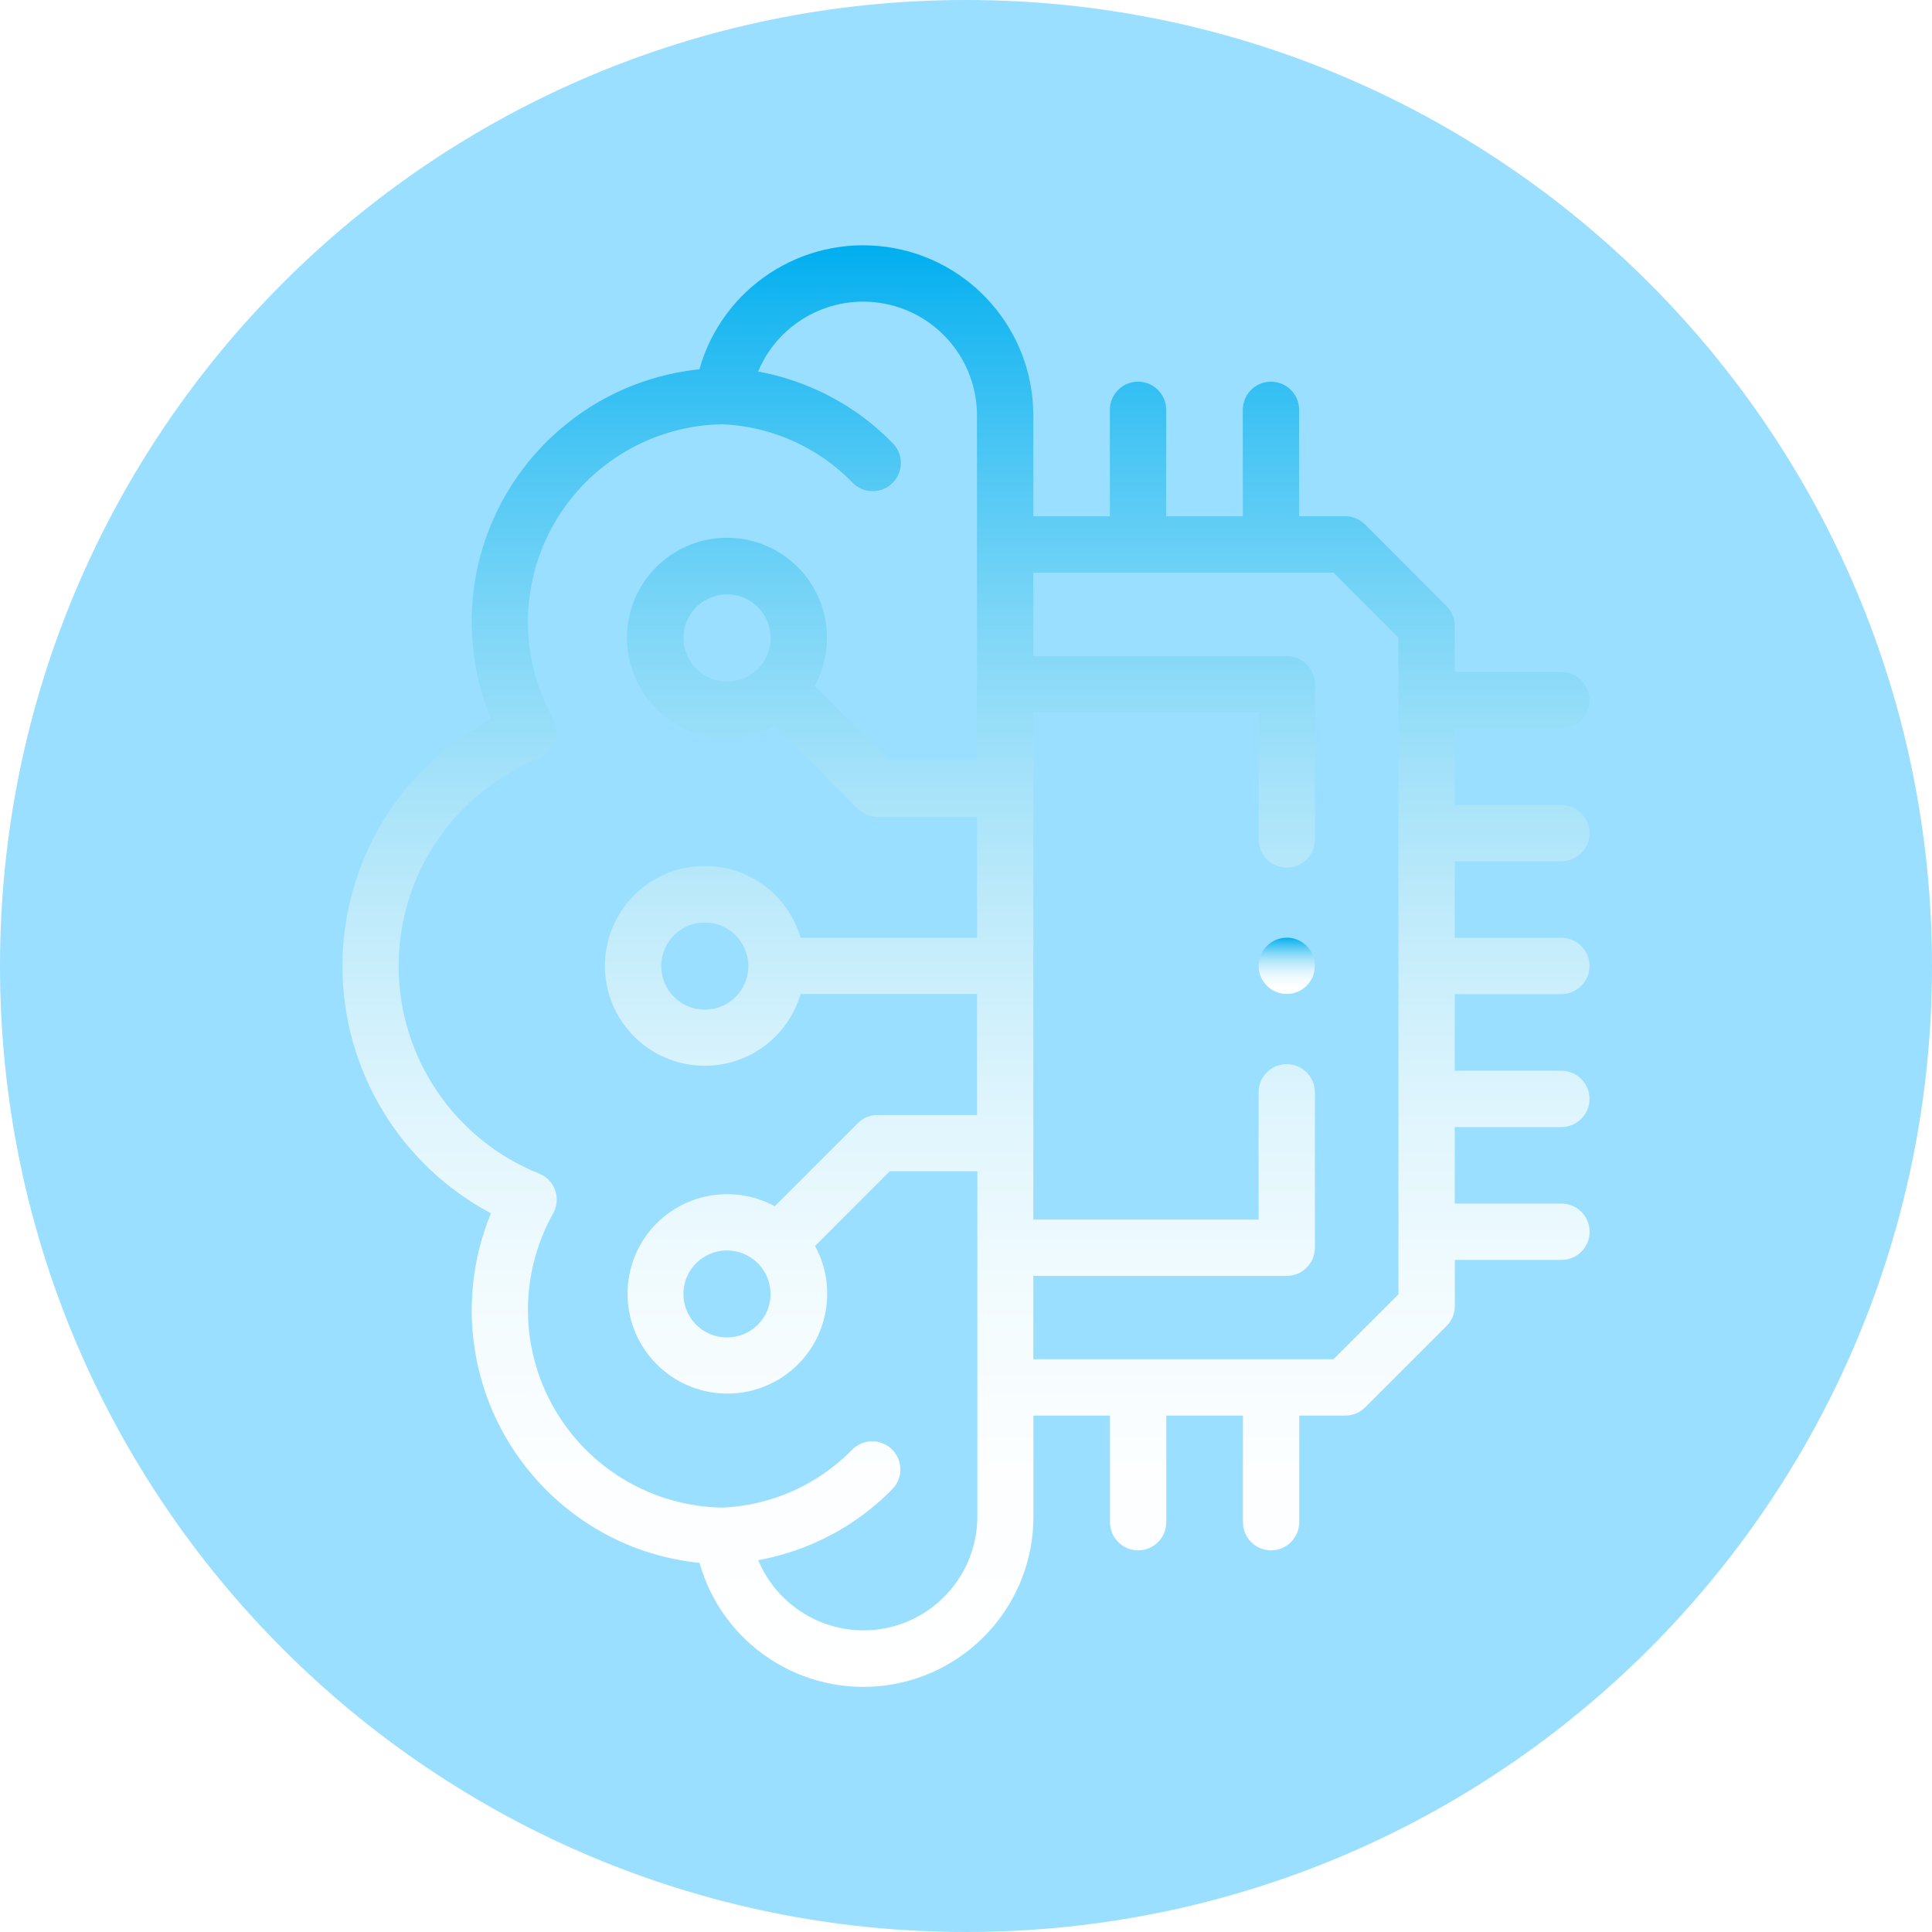
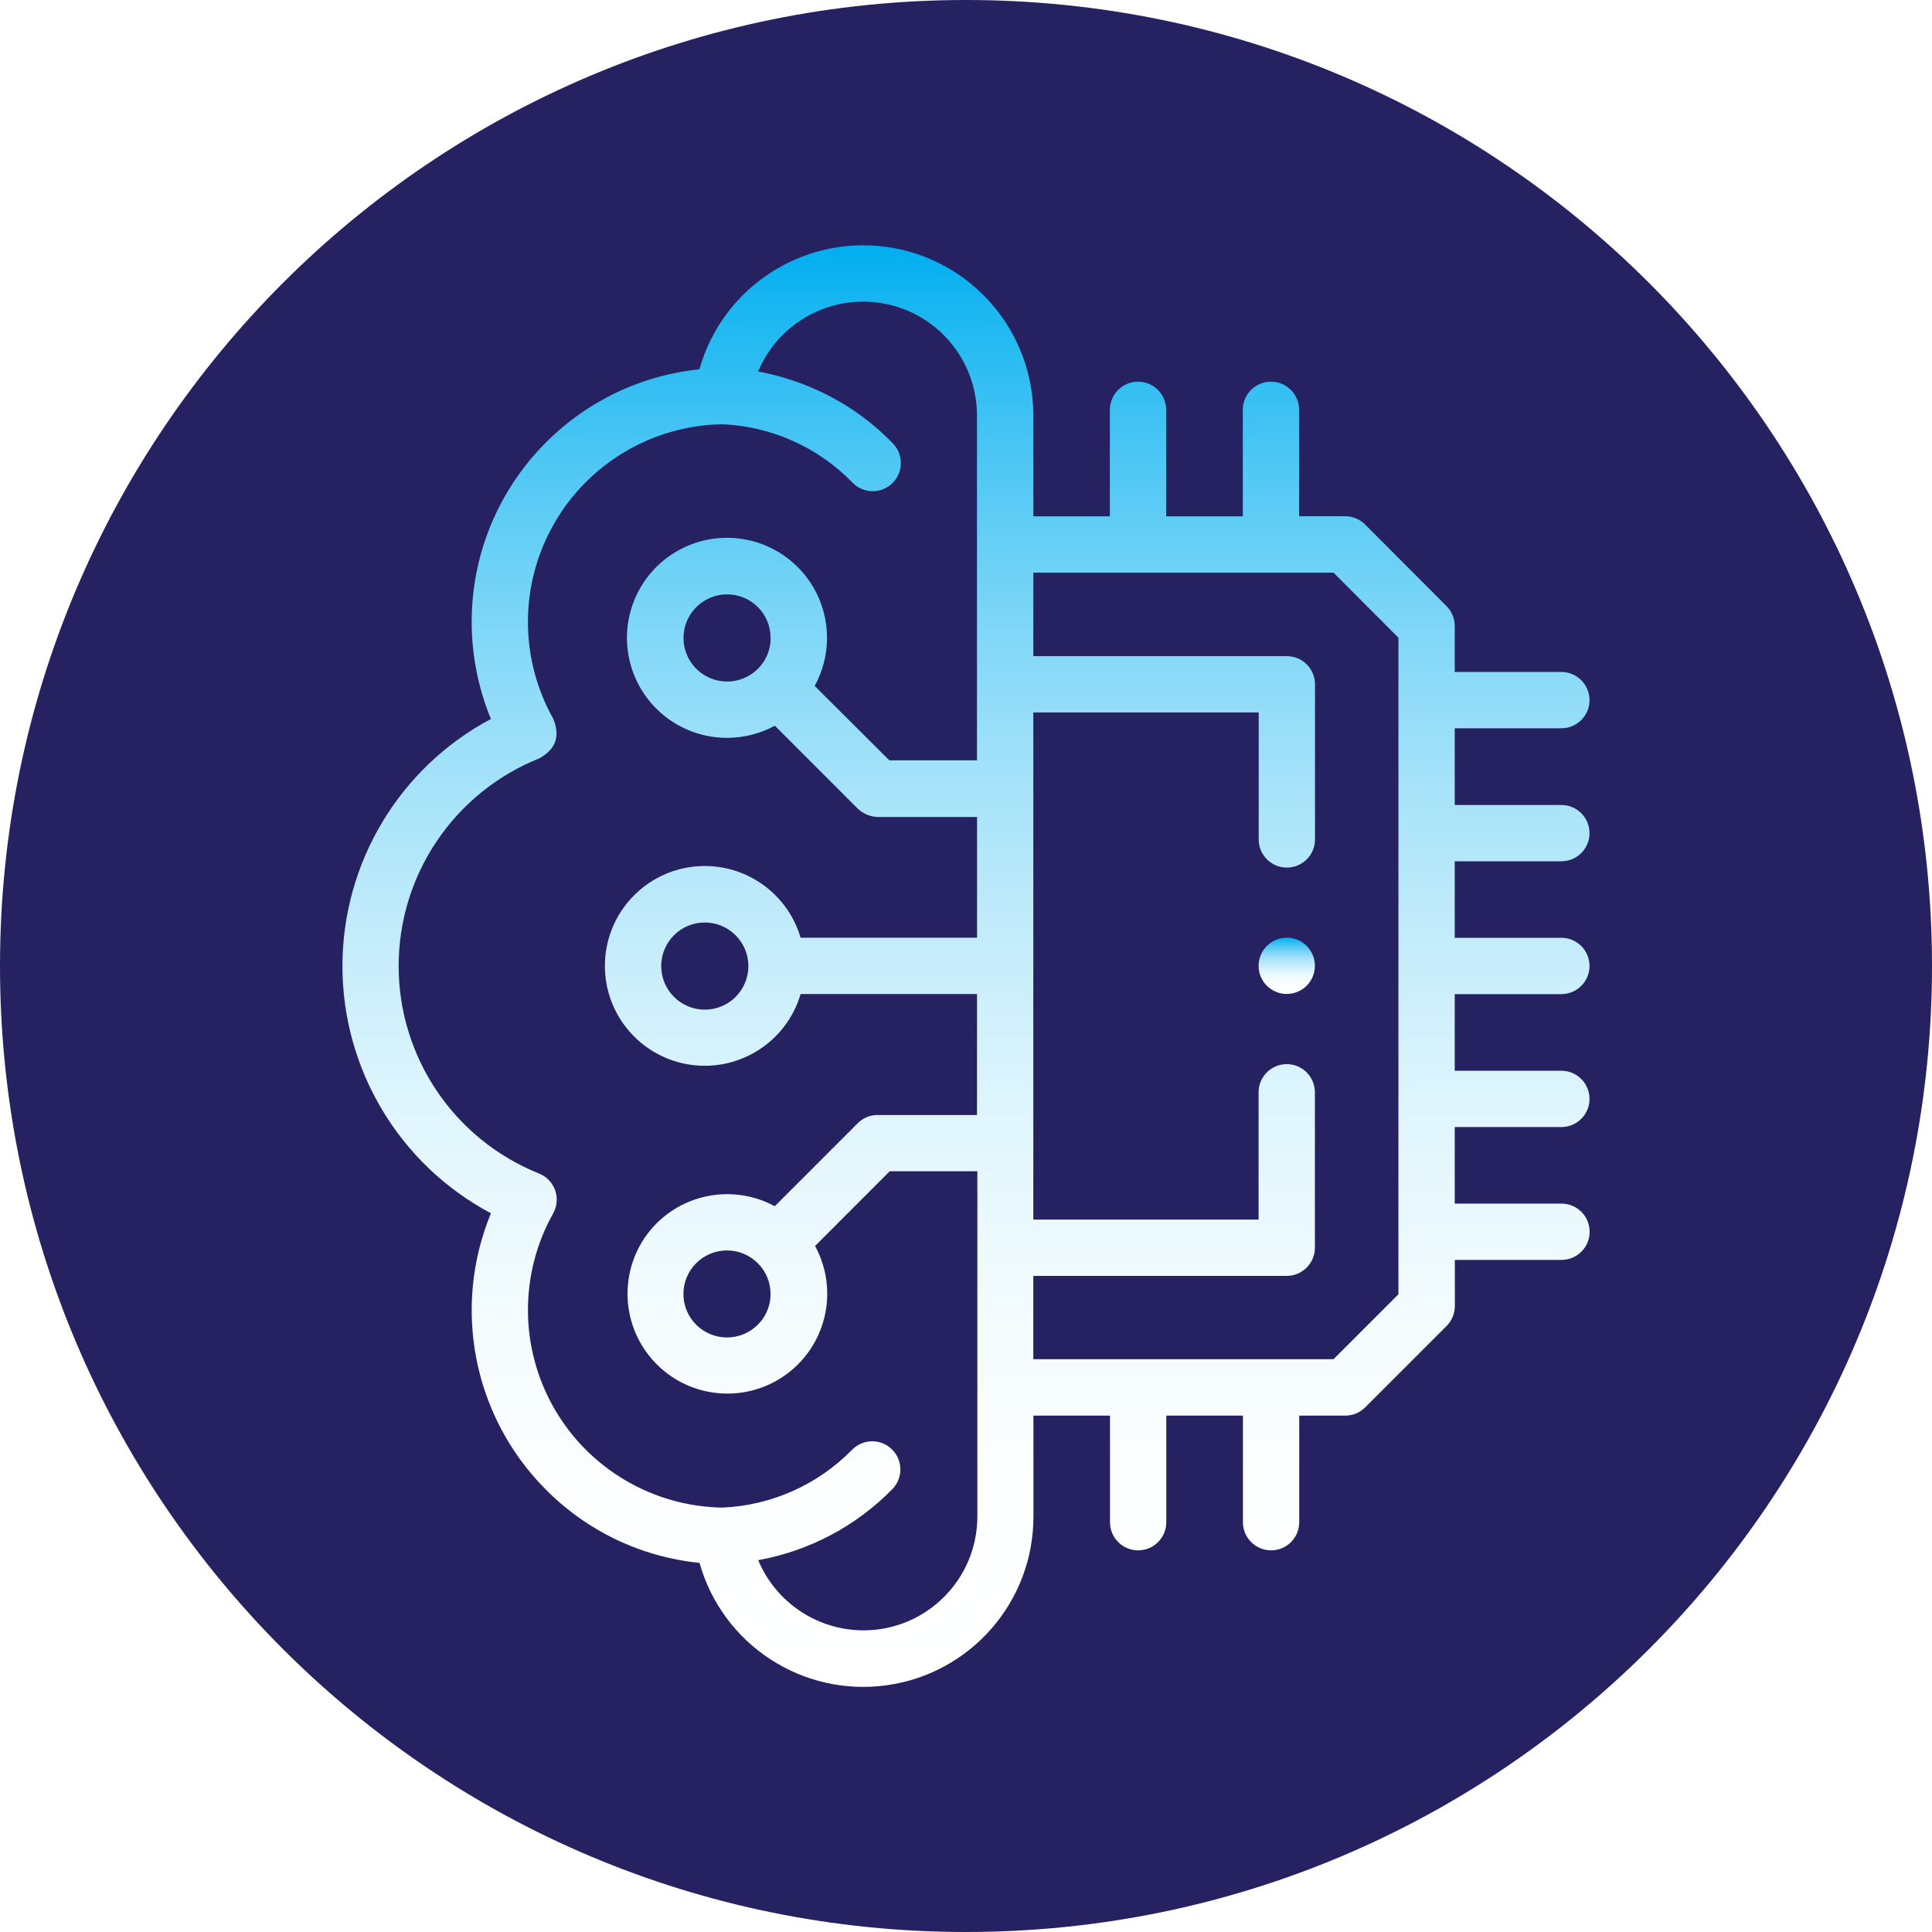
<svg xmlns="http://www.w3.org/2000/svg" xmlns:xlink="http://www.w3.org/1999/xlink" id="Capa_1" data-name="Capa 1" viewBox="0 0 512 512">
  <defs>
-     <style>.cls-1{fill:#9ADFFF;}.cls-2{fill:url(#linear-gradient);}.cls-3{fill:url(#linear-gradient-2);}</style>
+     <style>.cls-1{fill:#262262;}.cls-2{fill:url(#linear-gradient);}.cls-3{fill:url(#linear-gradient-2);}</style>
    <linearGradient id="linear-gradient" x1="257" y1="447.98" x2="257" y2="66.03" gradientUnits="userSpaceOnUse">
      <stop offset="0" stop-color="#fff" />
      <stop offset="0.15" stop-color="#fcfeff" />
      <stop offset="0.28" stop-color="#f1fbfe" />
      <stop offset="0.4" stop-color="#dff5fd" />
      <stop offset="0.51" stop-color="#c6edfb" />
      <stop offset="0.63" stop-color="#a5e2f9" />
      <stop offset="0.74" stop-color="#7dd6f7" />
      <stop offset="0.85" stop-color="#4ec7f4" />
      <stop offset="0.96" stop-color="#18b6f1" />
      <stop offset="1" stop-color="#00aeef" />
    </linearGradient>
    <linearGradient id="linear-gradient-2" x1="342.03" y1="264.44" x2="342.03" y2="249.51" xlink:href="#linear-gradient" />
  </defs>
  <circle class="cls-1" cx="256" cy="256" r="256" />
  <path class="cls-2" d="M414.78,229.25a7.46,7.46,0,1,0,0-14.92H386.52V194h28.26a7.46,7.46,0,1,0,0-14.92H386.52V166.89a7.44,7.44,0,0,0-2.18-5.27L362.77,140a7.47,7.47,0,0,0-5.28-2.19H345.28V109.61a7.46,7.46,0,1,0-14.92,0v28.23H310.05V109.61a7.46,7.46,0,0,0-14.92,0v28.23H274.84V111.11a45.09,45.09,0,0,0-88.49-12.24A67.3,67.3,0,0,0,126,165.81a67.53,67.53,0,0,0,5.1,25.72,74.19,74.19,0,0,0,0,131,67.32,67.32,0,0,0,14.33,73,66.76,66.76,0,0,0,40.95,19.65,45.09,45.09,0,0,0,88.49-12.21V376.15h20.29V404.4a7.46,7.46,0,0,0,14.92,0V376.15h20.31V404.4a7.46,7.46,0,0,0,14.92,0V376.15h12.21a7.47,7.47,0,0,0,5.28-2.19l21.57-21.57a7.46,7.46,0,0,0,2.18-5.27V334.89h28.26a7.46,7.46,0,1,0,0-14.92H386.52V299.68h28.26a7.46,7.46,0,0,0,0-14.92H386.52V264.45h28.26a7.46,7.46,0,1,0,0-14.92H386.52V229.25Zm-185,203.81a30.29,30.29,0,0,1-27.85-18.6,66.24,66.24,0,0,0,35.55-18.82,7.46,7.46,0,1,0-10.66-10.44,51.21,51.21,0,0,1-34.41,15.33,52.38,52.38,0,0,1-44.8-78A7.45,7.45,0,0,0,143.86,312a59.25,59.25,0,0,1,0-110q6.66-3.59,3.73-10.57a52.4,52.4,0,0,1,44.8-78,51.16,51.16,0,0,1,34.4,15.33,7.46,7.46,0,1,0,10.68-10.41,65.63,65.63,0,0,0-19.73-13.89,67,67,0,0,0-15.83-5,30.17,30.17,0,0,1,58,11.58v91.46H236.69L216.9,182.78a26.51,26.51,0,1,0-23.24,13.76,26.58,26.58,0,0,0,12.68-3.22l22,22a8,8,0,0,0,5.27,2.19h26.32v32H213.17a26.47,26.47,0,1,0,0,14.92h46.75V296.5H233.6l-.53,0a7.45,7.45,0,0,0-4.75,2.16l-22,22A26.51,26.51,0,0,0,175,325.2a26.46,26.46,0,1,0,42,6l19.79-19.81h23.22V402.9a30.18,30.18,0,0,1-30.16,30.16Zm-24.54-263a11.55,11.55,0,1,1-3.38-8.16A11.47,11.47,0,0,1,205.21,170.09ZM199.33,257a11.55,11.55,0,1,1-11.56-11.53A11.57,11.57,0,0,1,199.33,257Zm5.88,86.93a11.4,11.4,0,0,1-3.38,8.13,11.56,11.56,0,0,1-16.34,0,11.53,11.53,0,0,1,0-16.3,11.56,11.56,0,0,1,16.33,0h0a11.51,11.51,0,0,1,3.38,8.17ZM371.6,344l-17.2,17.2H274.84V339.12H342a7.46,7.46,0,0,0,7.46-7.46V290.47a7.46,7.46,0,0,0-14.92,0V324.2H274.84V189.81h59.73v33.65a7.46,7.46,0,1,0,14.92,0V182.35a7.46,7.46,0,0,0-7.46-7.46H274.84V152.76H354.4L371.6,170Z" transform="translate(-1 -1)" />
  <path class="cls-3" d="M342,249.51a7.46,7.46,0,0,0-7.46,7.46v0a7.46,7.46,0,1,0,7.46-7.48Z" transform="translate(-1 -1)" />
</svg>
